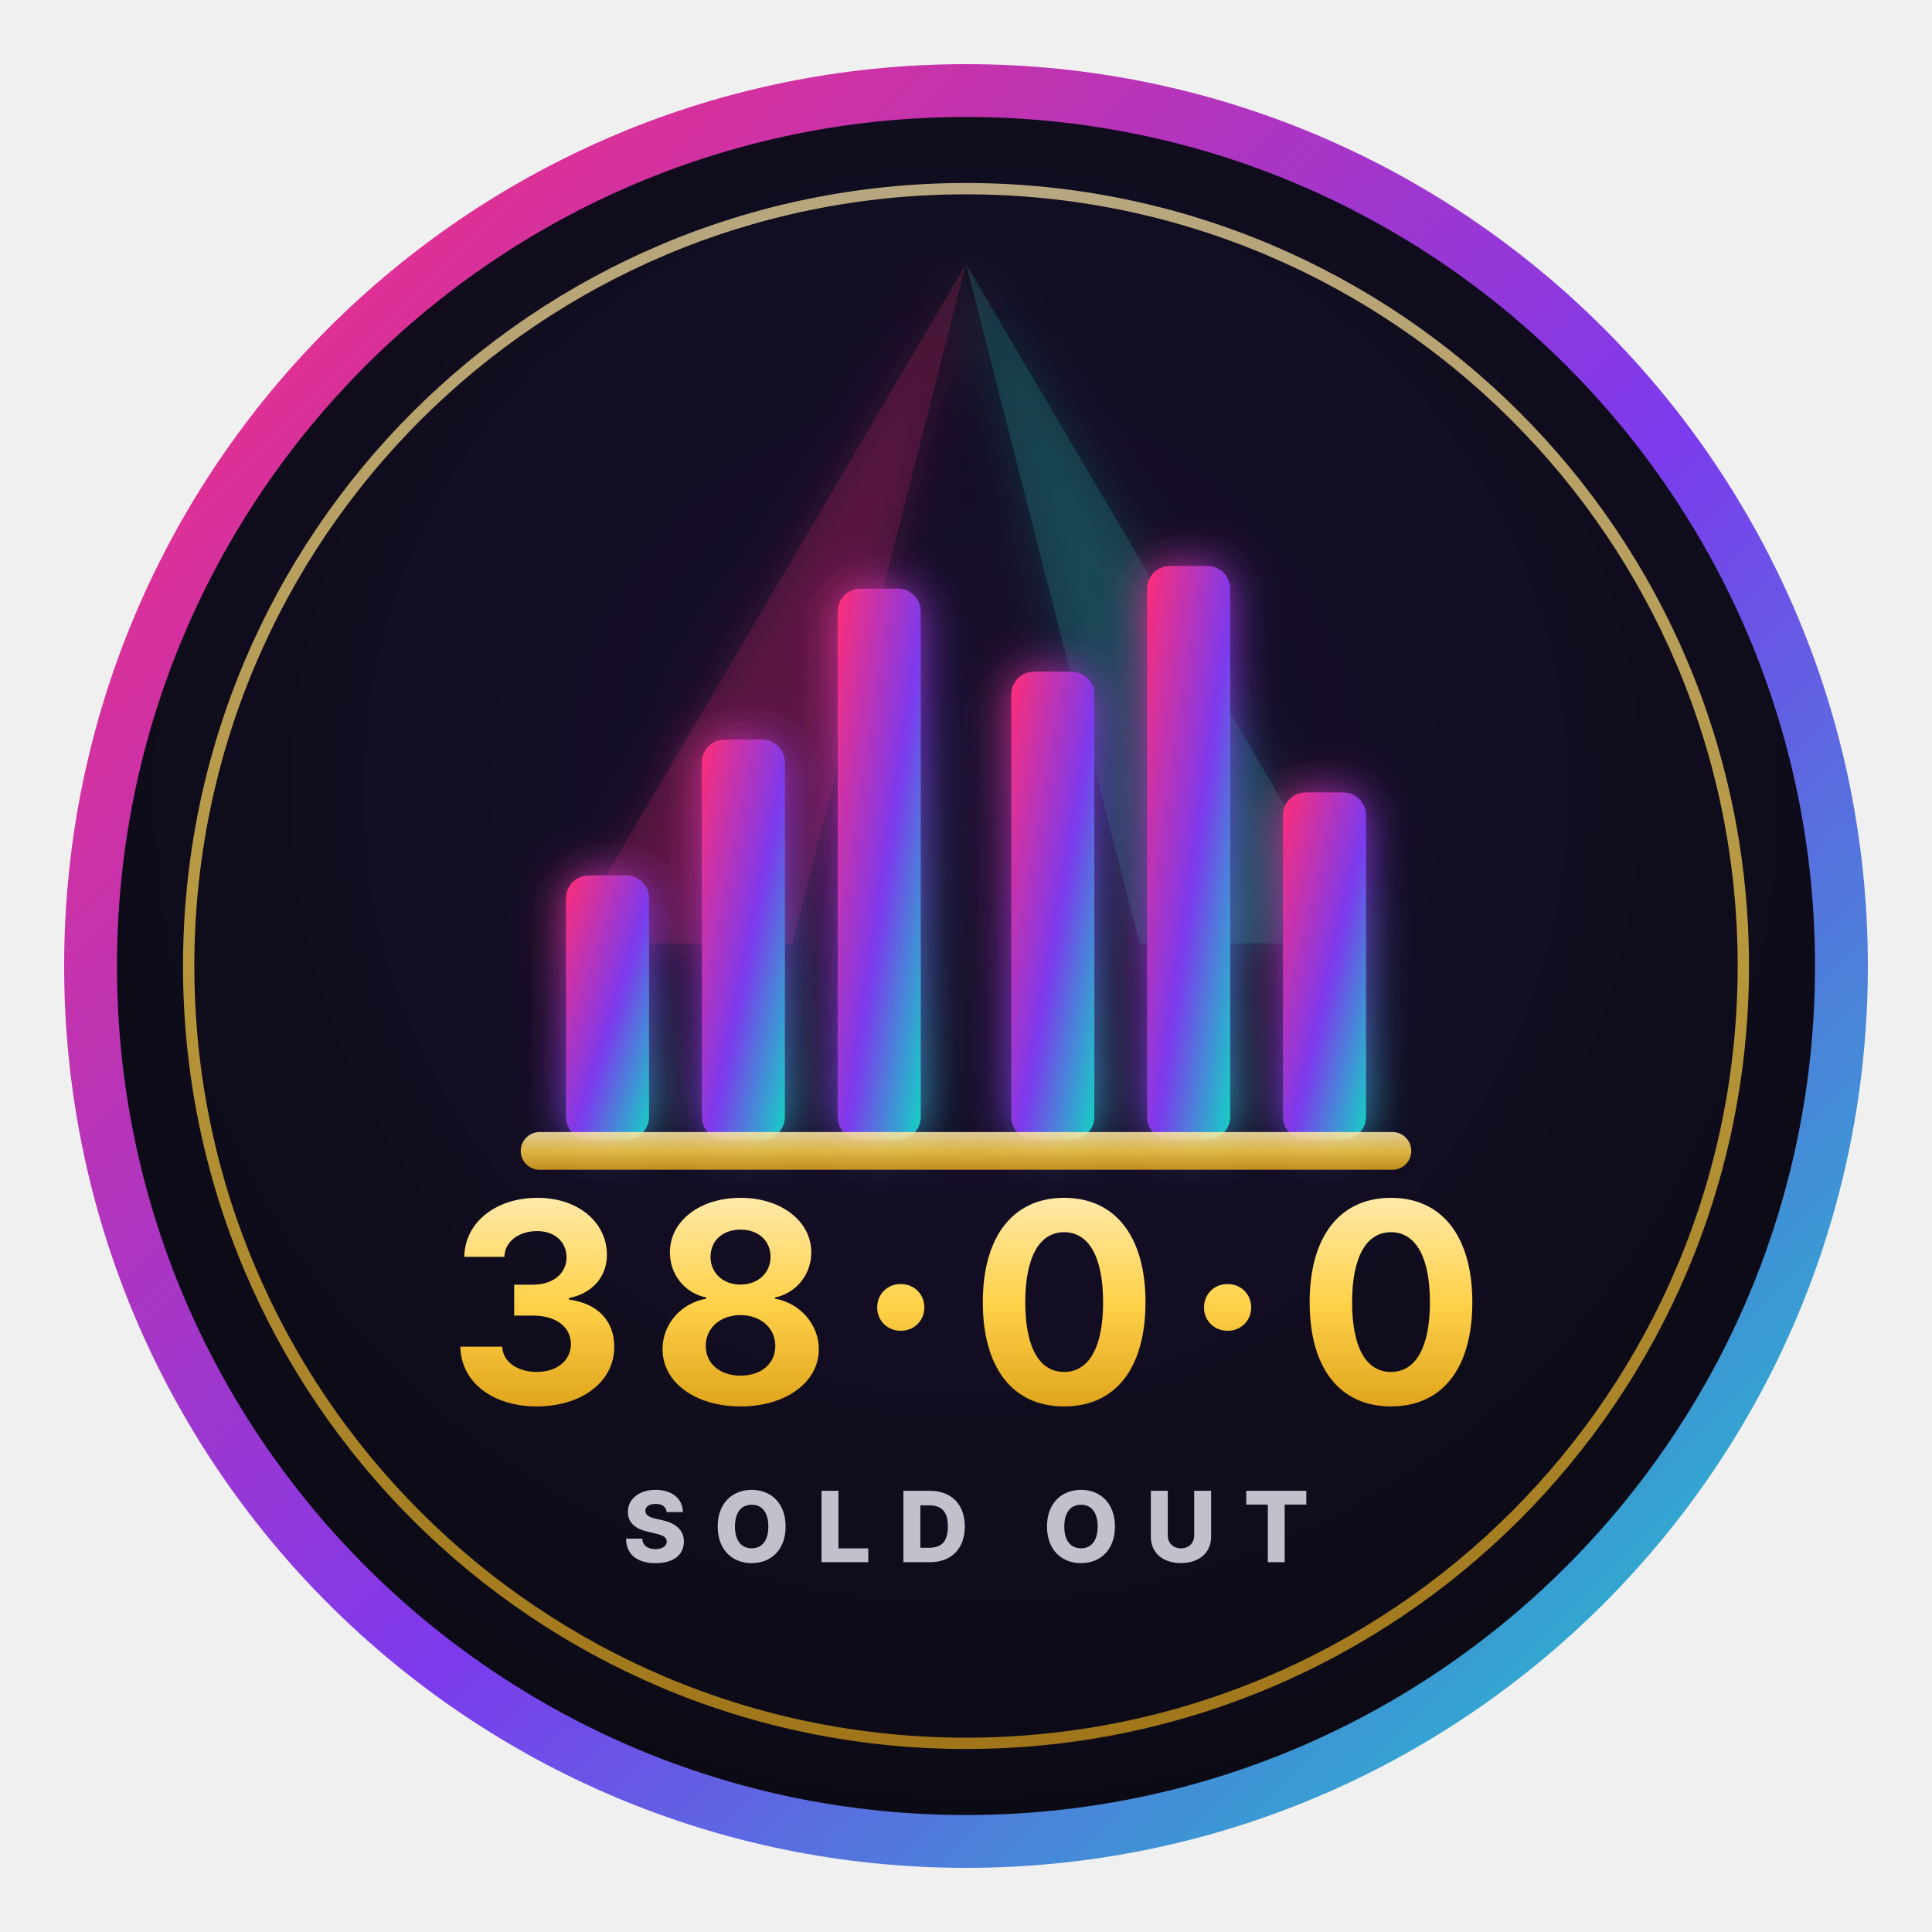
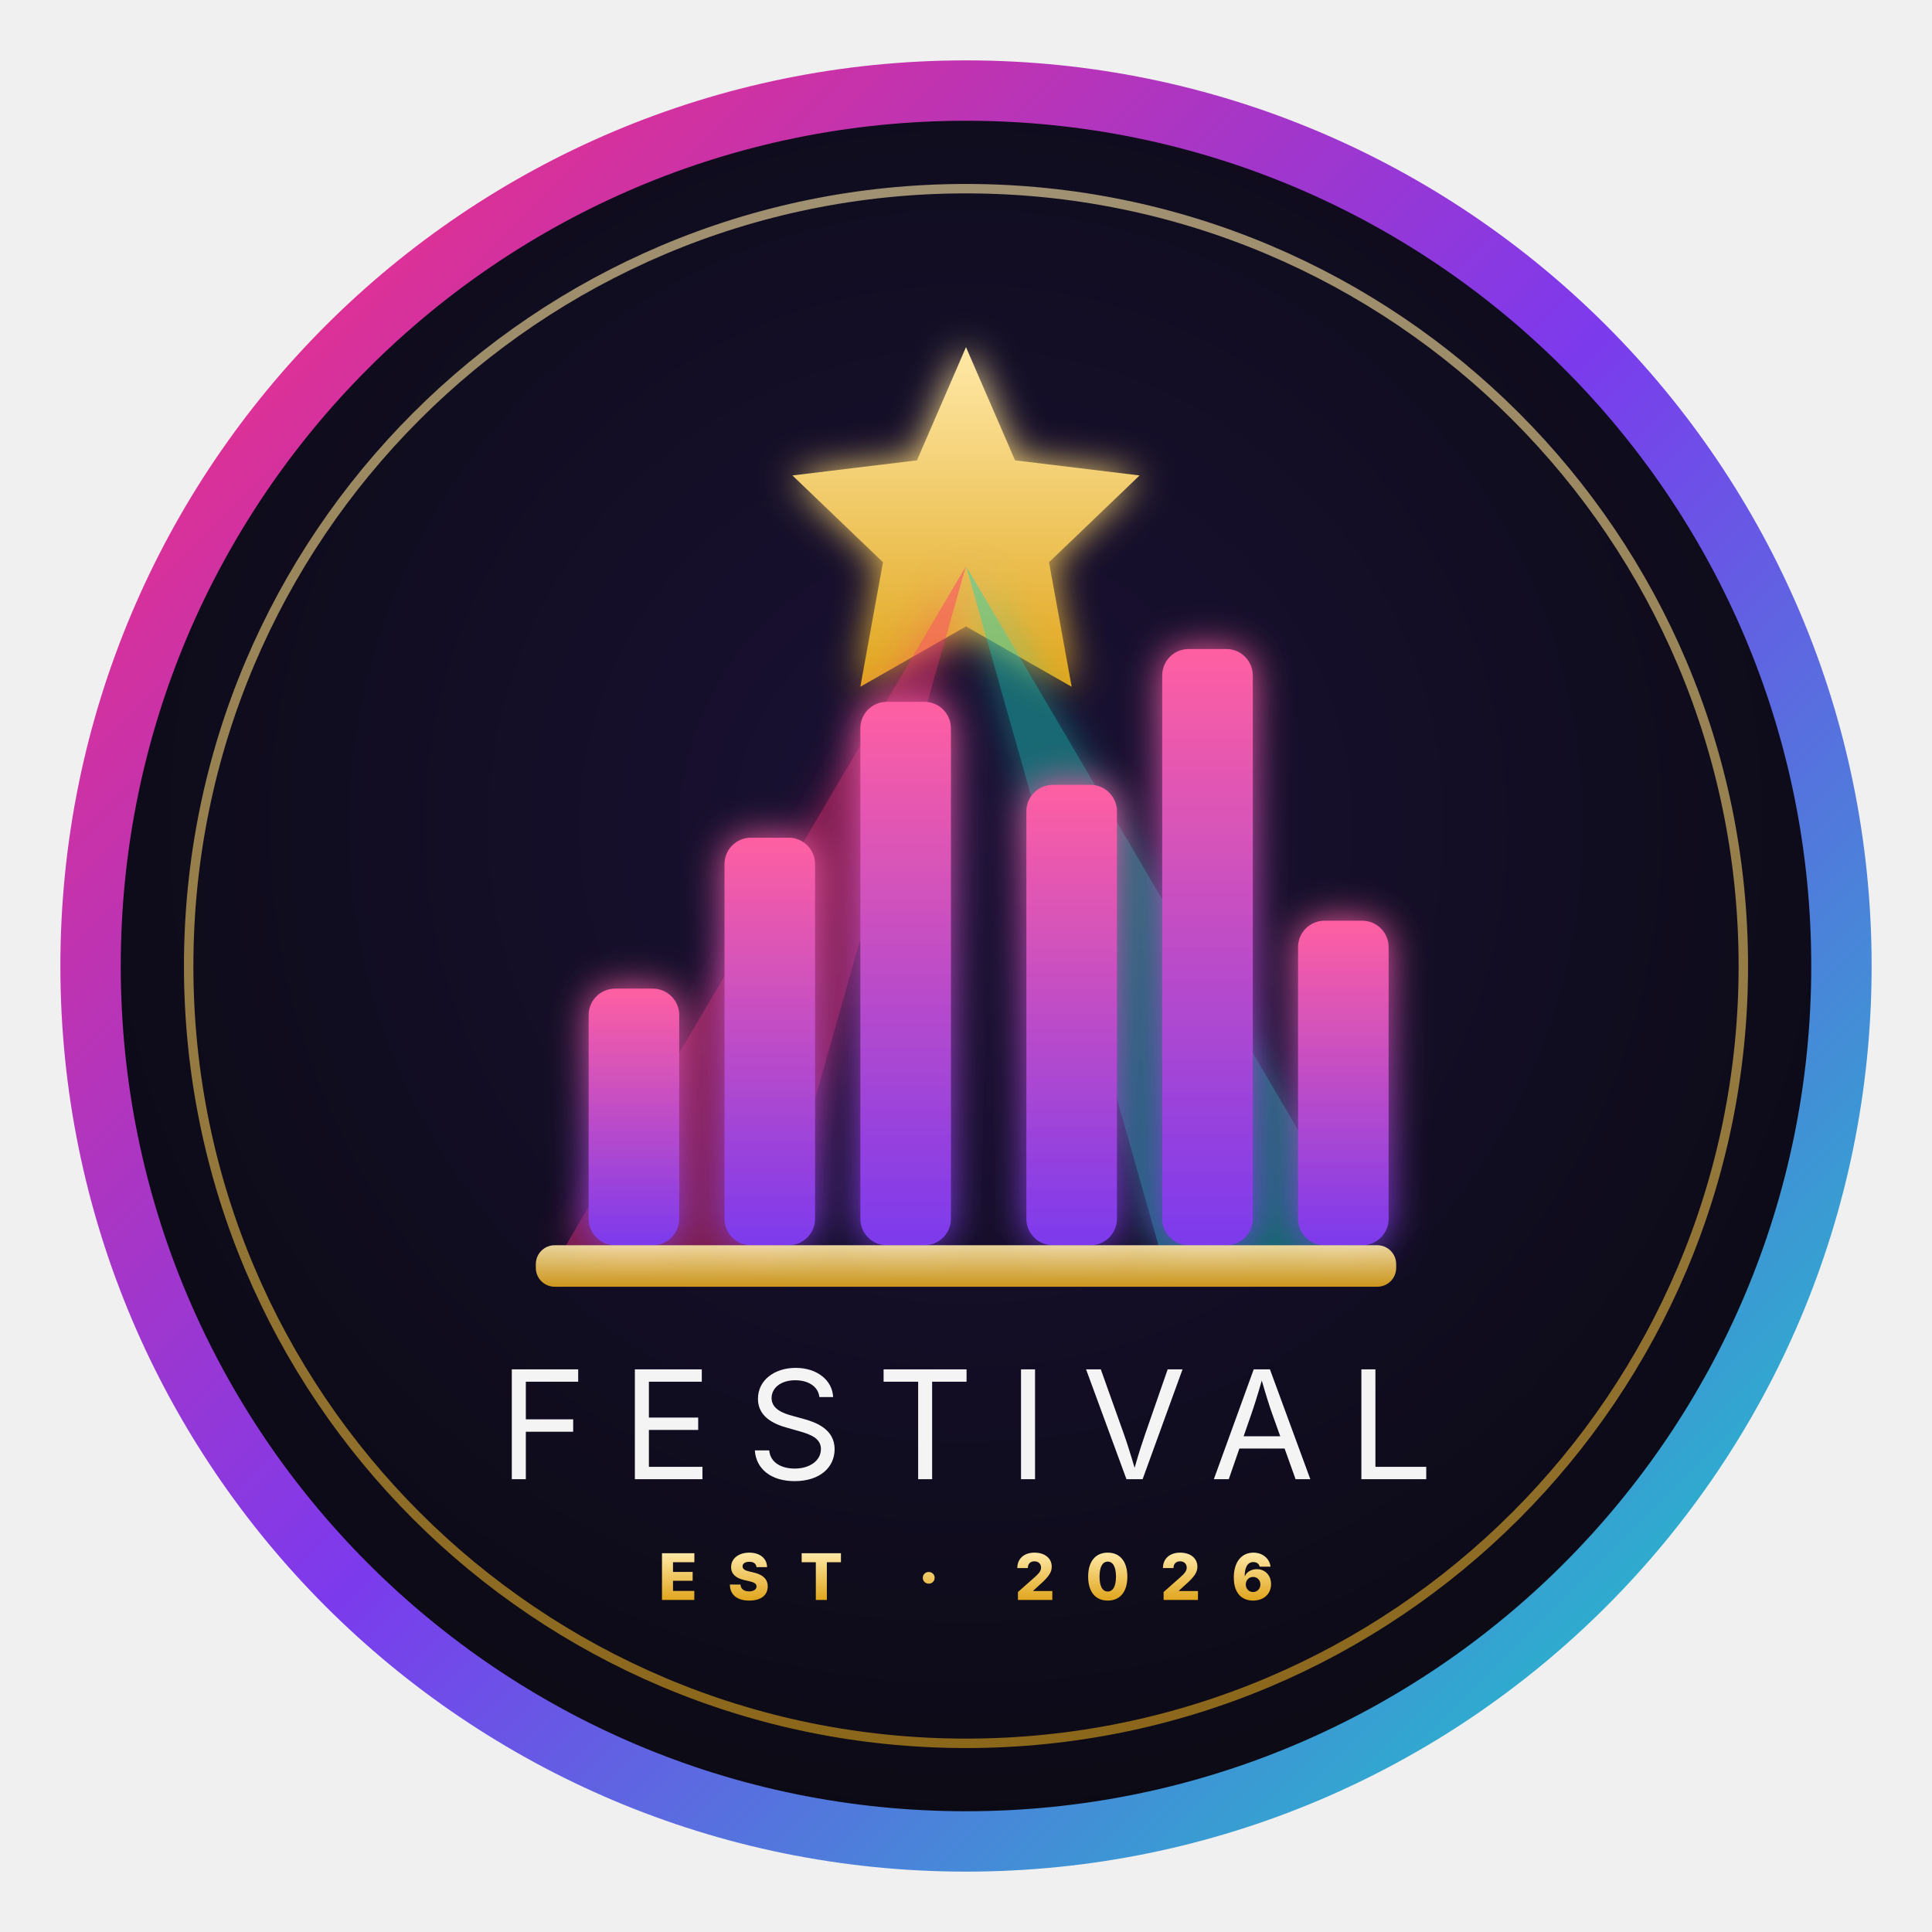
<svg xmlns="http://www.w3.org/2000/svg" viewBox="0 0 512 512" role="img" aria-label="The Perfect Festival">
  <defs>
-     <linearGradient id="neon" x1="0" y1="0" x2="1" y2="1">
+     <linearGradient id="ring" x1="0" y1="0" x2="1" y2="1">
      <stop offset="0" stop-color="#ff2d78" />
-       <stop offset=".55" stop-color="#7c3aed" />
+       <stop offset=".5" stop-color="#7c3aed" />
      <stop offset="1" stop-color="#13d4c4" />
    </linearGradient>
    <linearGradient id="gold" x1="0" y1="0" x2="0" y2="1">
      <stop offset="0" stop-color="#ffe9a8" />
-       <stop offset=".5" stop-color="#ffd24a" />
      <stop offset="1" stop-color="#e0a51c" />
    </linearGradient>
-     <radialGradient id="glow" cx="50%" cy="40%" r="65%">
-       <stop offset="0" stop-color="#1a1030" />
+     <linearGradient id="bars" x1="0" y1="1" x2="0" y2="0">
+       <stop offset="0" stop-color="#7c3aed" />
+       <stop offset="1" stop-color="#ff5fa2" />
+     </linearGradient>
+     <radialGradient id="bg" cx="50%" cy="42%" r="62%">
+       <stop offset="0" stop-color="#1b1136" />
      <stop offset="1" stop-color="#0a0a12" />
    </radialGradient>
-     <filter id="soft" x="-30%" y="-30%" width="160%" height="160%">
-       <feGaussianBlur stdDeviation="6" result="b" />
+     <filter id="g" x="-40%" y="-40%" width="180%" height="180%">
+       <feGaussianBlur stdDeviation="5" result="b" />
      <feMerge>
        <feMergeNode in="b" />
        <feMergeNode in="SourceGraphic" />
      </feMerge>
    </filter>
  </defs>
-   <circle cx="256" cy="256" r="232" fill="url(#glow)" stroke="url(#neon)" stroke-width="14" />
-   <circle cx="256" cy="256" r="206" fill="none" stroke="url(#gold)" stroke-width="3" stroke-opacity=".7" />
-   <g opacity=".5" filter="url(#soft)">
-     <path d="M256 70 L150 250 L210 250 Z" fill="#ff2d78" opacity=".35" />
-     <path d="M256 70 L362 250 L302 250 Z" fill="#13d4c4" opacity=".35" />
+   <circle cx="256" cy="256" r="232" fill="url(#bg)" stroke="url(#ring)" stroke-width="16" />
+   <circle cx="256" cy="256" r="206" fill="none" stroke="url(#gold)" stroke-width="2.5" stroke-opacity=".6" />
+   <path d="M256 92 l13 30 33 4 -24 23 6 33 -28 -16 -28 16 6 -33 -24 -23 33 -4 z" fill="url(#gold)" filter="url(#g)" />
+   <g opacity=".45" filter="url(#g)">
+     <path d="M256 150 L150 330 L205 330 Z" fill="#ff2d78" />
+     <path d="M256 150 L362 330 L307 330 Z" fill="#13d4c4" />
  </g>
-   <g fill="url(#neon)" filter="url(#soft)">
-     <rect x="150" y="232" width="22" height="70" rx="6" />
-     <rect x="186" y="196" width="22" height="106" rx="6" />
-     <rect x="222" y="156" width="22" height="146" rx="6" />
-     <rect x="268" y="178" width="22" height="124" rx="6" />
-     <rect x="304" y="150" width="22" height="152" rx="6" />
-     <rect x="340" y="210" width="22" height="92" rx="6" />
+   <g fill="url(#bars)" filter="url(#g)">
+     <rect x="156" y="262" width="24" height="68" rx="7" />
+     <rect x="192" y="222" width="24" height="108" rx="7" />
+     <rect x="228" y="186" width="24" height="144" rx="7" />
+     <rect x="272" y="208" width="24" height="122" rx="7" />
+     <rect x="308" y="172" width="24" height="158" rx="7" />
+     <rect x="344" y="244" width="24" height="86" rx="7" />
  </g>
-   <rect x="138" y="300" width="236" height="10" rx="5" fill="url(#gold)" opacity=".85" />
-   <text x="256" y="372" text-anchor="middle" font-family="'Bebas Neue',Inter,sans-serif" font-size="74" font-weight="700" letter-spacing="6" fill="url(#gold)">38·0·0</text>
-   <text x="256" y="414" text-anchor="middle" font-family="Inter,sans-serif" font-size="26" font-weight="800" letter-spacing="7" fill="#e9e9f2" opacity=".82">SOLD OUT</text>
+   <rect x="142" y="330" width="228" height="11" rx="5" fill="url(#gold)" opacity=".9" />
+   <text x="256" y="392" text-anchor="middle" font-family="'Bebas Neue',Inter,sans-serif" font-size="40" letter-spacing="9" fill="#fff" opacity=".95">FESTIVAL</text>
+   <text x="256" y="424" text-anchor="middle" font-family="Inter,sans-serif" font-size="17" font-weight="800" letter-spacing="8" fill="url(#gold)">EST · 2026</text>
</svg>
